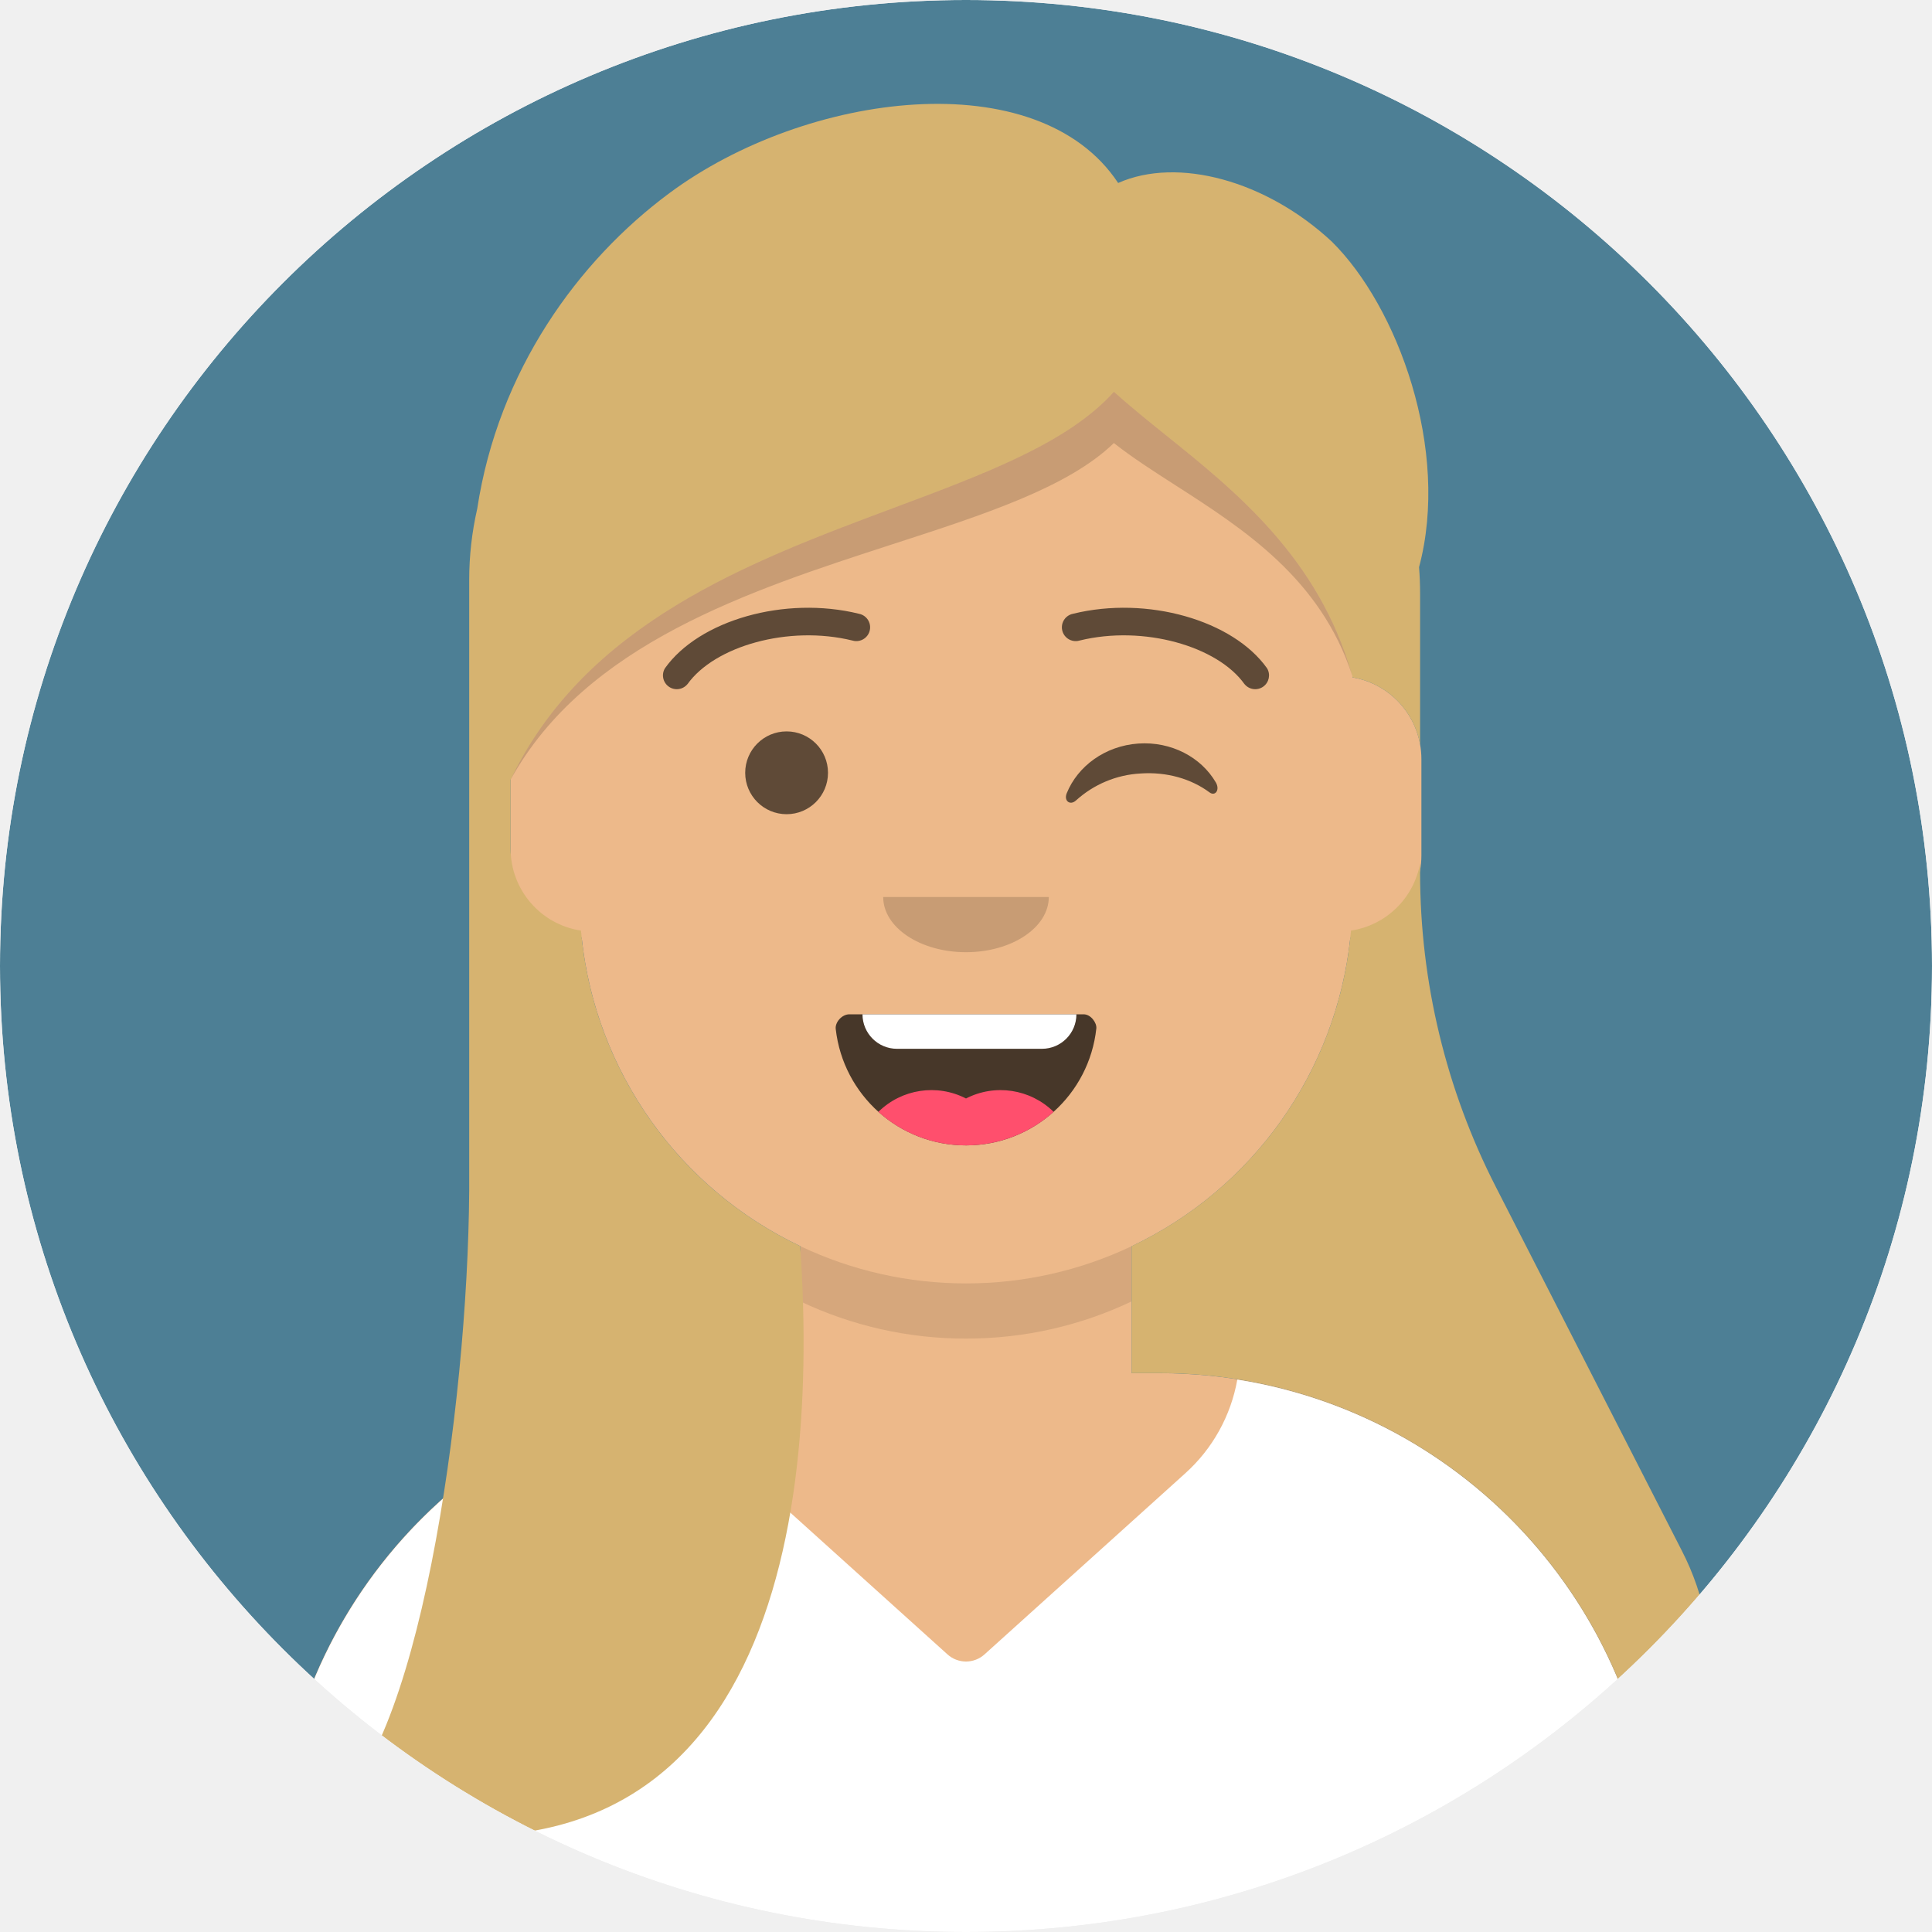
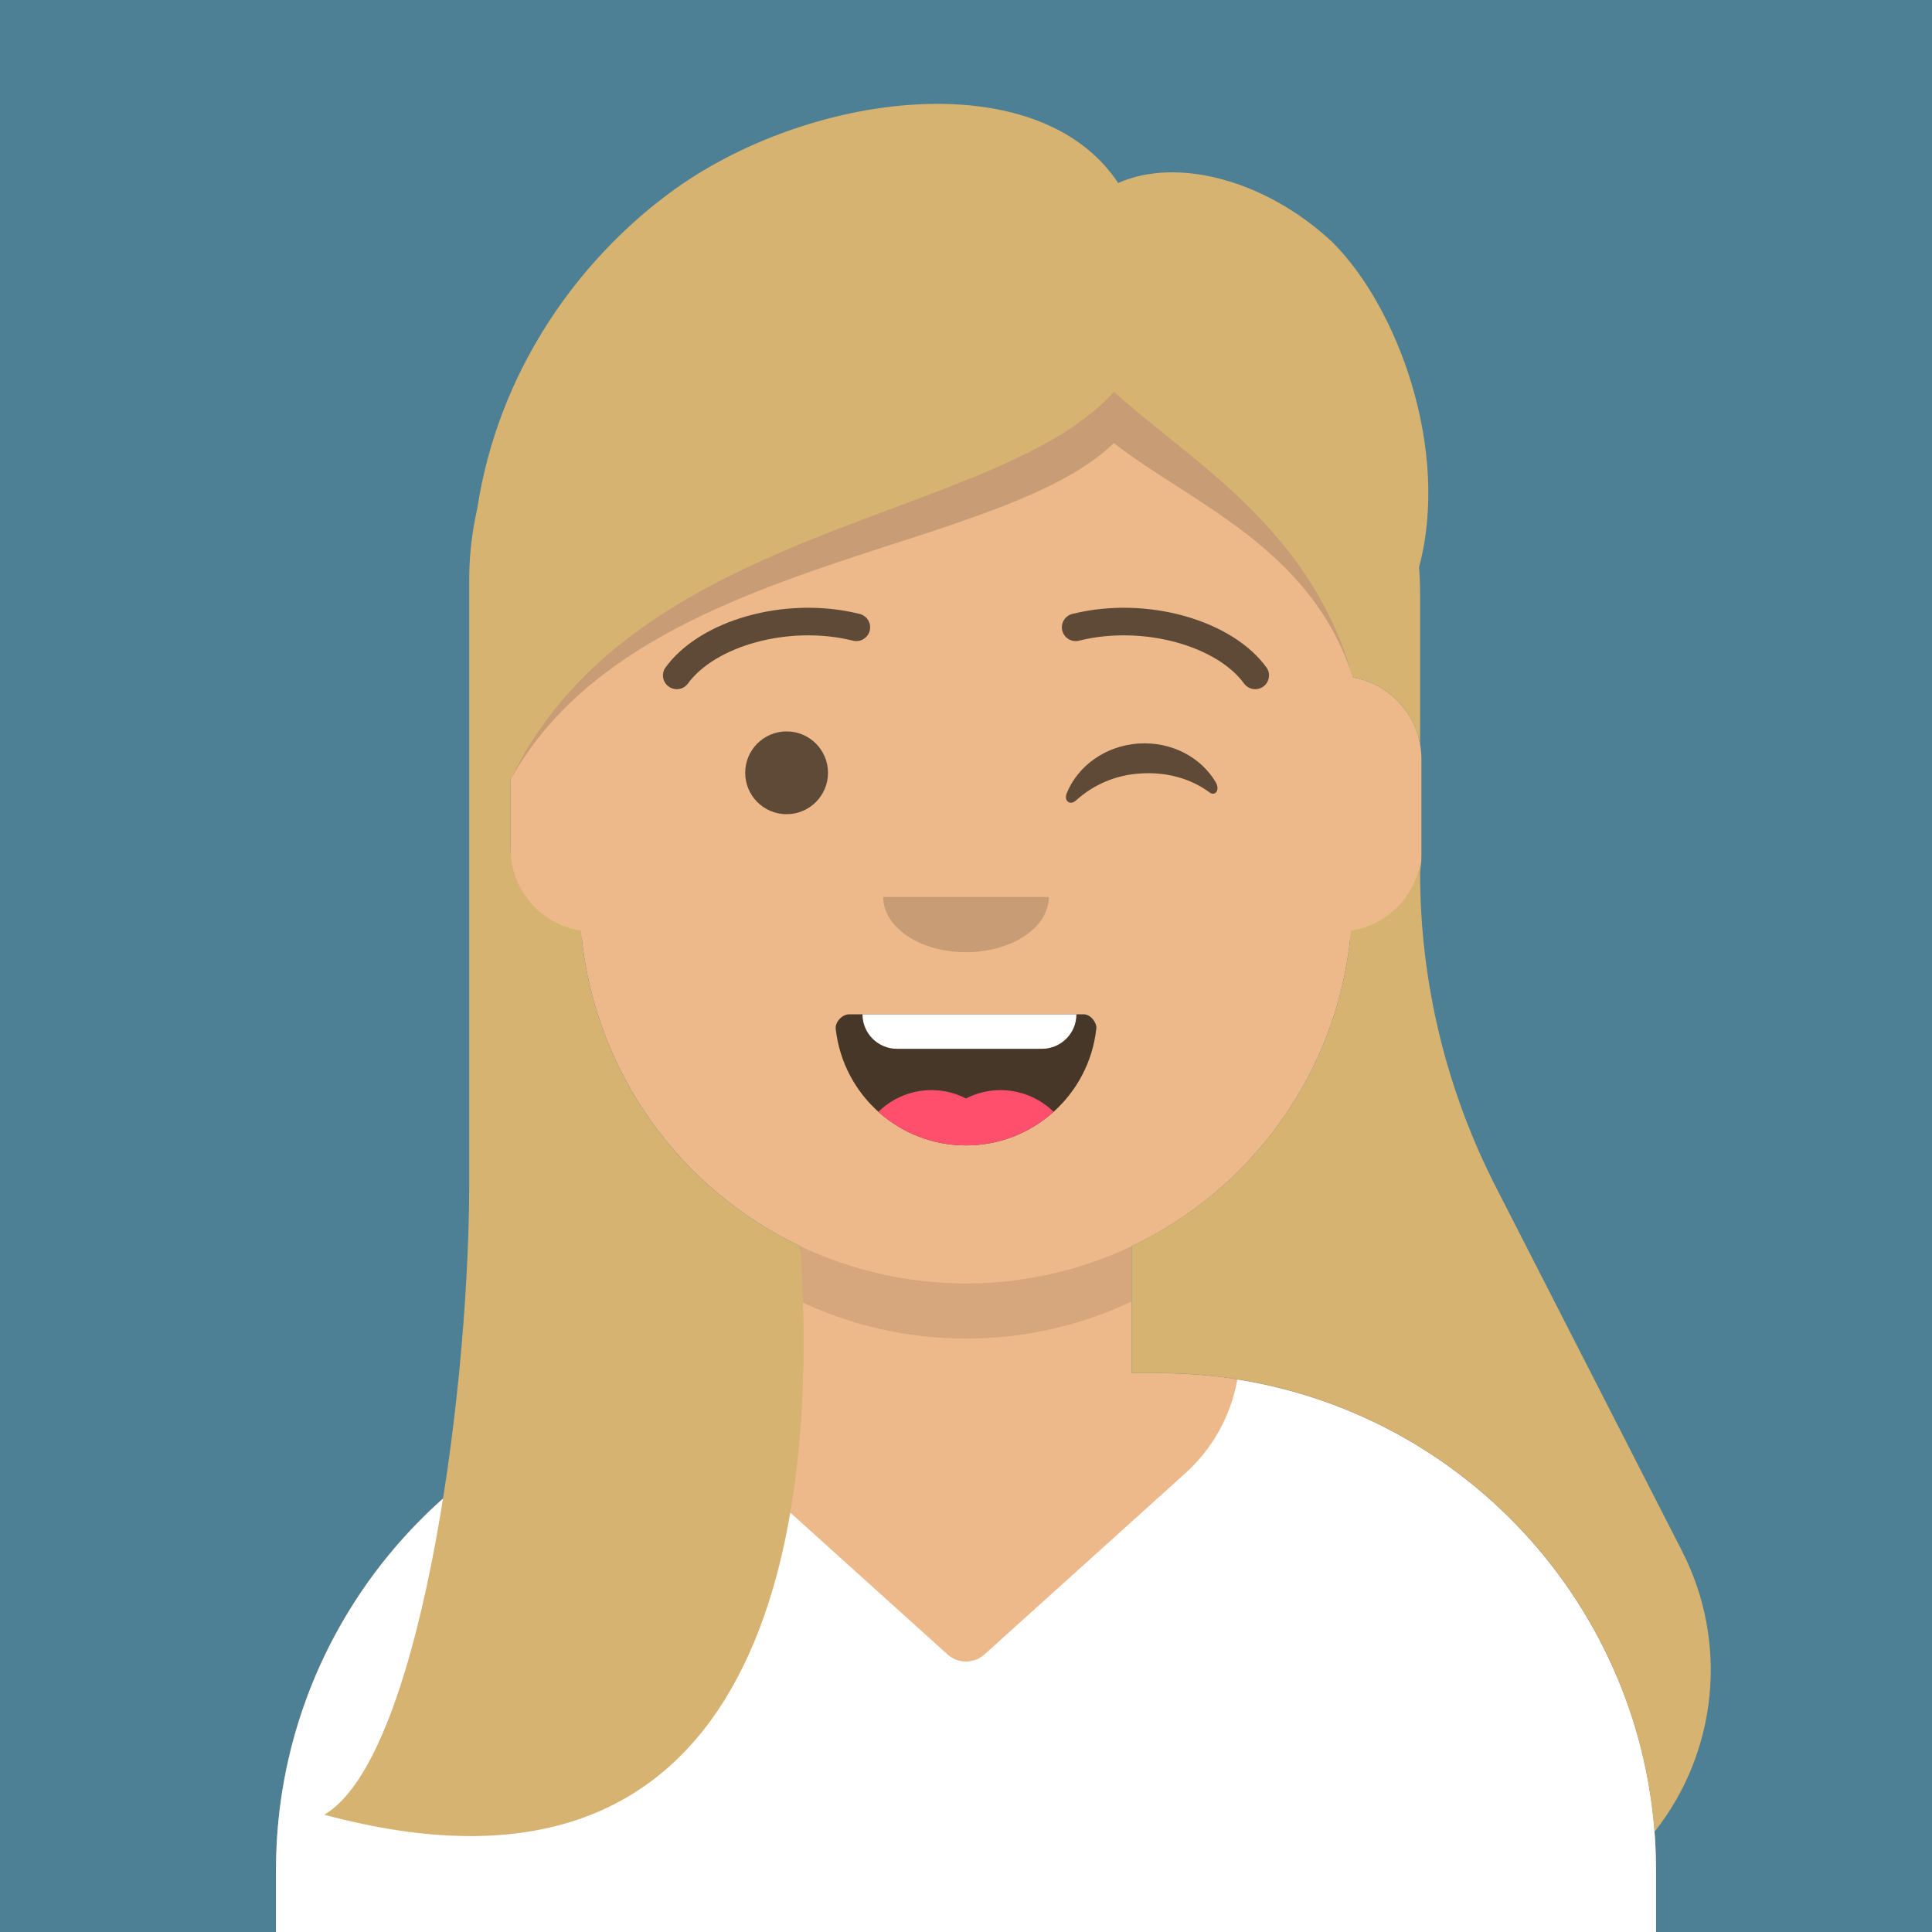
- <svg xmlns="http://www.w3.org/2000/svg" viewBox="0 0 512 512" width="512" height="512">
-   <defs>
-     <clipPath id="fc">
-       <circle cx="256" cy="256" r="256" />
-     </clipPath>
-   </defs>
-   <g clip-path="url(#fc)">
-     <svg viewBox="0 0 280 280" width="512" height="512" preserveAspectRatio="xMidYMid meet">
-       <mask id="viewboxMask">
-         <rect width="280" height="280" rx="0" ry="0" x="0" y="0" fill="#fff" />
-       </mask>
-       <g mask="url(#viewboxMask)">
-         <rect fill="#4D7F95" width="280" height="280" x="0" y="0" />
-         <g transform="translate(8)">
-           <path d="M132 36a56 56 0 0 0-56 56v6.17A12 12 0 0 0 66 110v14a12 12 0 0 0 10.3 11.88 56.04 56.04 0 0 0 31.7 44.73v18.4h-4a72 72 0 0 0-72 72v9h200v-9a72 72 0 0 0-72-72h-4v-18.39a56.04 56.04 0 0 0 31.7-44.73A12 12 0 0 0 198 124v-14a12 12 0 0 0-10-11.83V92a56 56 0 0 0-56-56Z" fill="#edb98a" />
-           <path d="M108 180.61v8a55.79 55.79 0 0 0 24 5.39c8.59 0 16.73-1.93 24-5.39v-8a55.79 55.79 0 0 1-24 5.39 55.79 55.79 0 0 1-24-5.39Z" fill="#000" fill-opacity=".1" />
-           <g transform="translate(0 170)">
-             <path d="M92.68 29.94A72.02 72.02 0 0 0 32 101.05V110h200v-8.95a72.02 72.02 0 0 0-60.68-71.11 23.87 23.87 0 0 1-7.56 13.6l-29.08 26.23a4 4 0 0 1-5.36 0l-29.08-26.23a23.87 23.87 0 0 1-7.56-13.6Z" fill="#ffffff" />
-           </g>
-           <g transform="translate(78 134)">
-             <path fill-rule="evenodd" clip-rule="evenodd" d="M35.12 15.13a19 19 0 0 0 37.77-.09c.08-.77-.77-2.04-1.85-2.04H37.1C36 13 35 14.18 35.12 15.13Z" fill="#000" fill-opacity=".7" />
-             <path d="M70 13H39a5 5 0 0 0 5 5h21a5 5 0 0 0 5-5Z" fill="#fff" />
-             <path d="M66.7 27.14A10.96 10.96 0 0 0 54 25.2a10.95 10.95 0 0 0-12.7 1.94A18.93 18.93 0 0 0 54 32c4.88 0 9.33-1.84 12.7-4.86Z" fill="#FF4F6D" />
-           </g>
-           <g transform="translate(104 122)">
-             <path fill-rule="evenodd" clip-rule="evenodd" d="M16 8c0 4.42 5.37 8 12 8s12-3.58 12-8" fill="#000" fill-opacity=".16" />
-           </g>
-           <g transform="translate(76 90)">
-             <g fill="#000" fill-opacity=".6">
-               <path d="M36 22a6 6 0 1 1-12 0 6 6 0 0 1 12 0Z" />
-               <path fill-rule="evenodd" clip-rule="evenodd" d="M70.6 24.96c1.59-3.92 5.55-6.86 10.37-7.2 4.8-.33 9.12 2 11.24 5.64.63 1.09-.1 2.06-.93 1.43-2.6-1.93-6.15-3-10-2.73A15.13 15.13 0 0 0 71.95 26c-.84.78-1.81.1-1.35-1.04Z" />
-             </g>
-           </g>
-           <g transform="translate(76 82)">
-             <path d="M15.63 17.16c3.92-5.51 14.65-8.6 23.9-6.33a2 2 0 1 0 .95-3.88c-10.74-2.64-23.17.94-28.11 7.9a2 2 0 0 0 3.26 2.3ZM96.37 17.16c-3.91-5.51-14.65-8.6-23.9-6.33a2 2 0 1 1-.95-3.88c10.74-2.64 23.17.94 28.11 7.9a2 2 0 0 1-3.26 2.3Z" fill="#000" fill-opacity=".6" />
-           </g>
-           <g transform="translate(-1)">
-             <path d="M67 113c10.86-22.7 34.67-31.6 55.44-39.36 13.32-4.97 25.39-9.48 32-16.86 2.22 2.02 4.75 4.05 7.41 6.2C172.06 71.16 184.21 80.91 189 98v.17a12 12 0 0 1 9.81 9.72V86.04c0-1.3-.05-2.57-.15-3.84 4.54-17-3.1-37.78-12.66-47.2-9.48-8.82-22.3-12.32-30.95-8.48C143.45 8.98 109.9 13.24 90 28c-13.22 9.8-24.79 25.72-27.84 45.75A46.18 46.18 0 0 0 61 84.05v88.5c-.2 31.5-7.4 82.49-21 90.45 62.36 16.8 71.93-38.15 69-82v-.39a56.03 56.03 0 0 1-31.8-45.74A12 12 0 0 1 67 123v-10ZM157 180.61a56.03 56.03 0 0 0 31.8-45.74 12 12 0 0 0 10.01-9.76v1.36A100 100 0 0 0 209.78 172l26.95 52.71a37.79 37.79 0 0 1-3.94 40.76A72 72 0 0 0 161 199h-4v-18.39Z" fill="#d6b370" />
-             <path d="M67 113c10.86-22.7 34.67-31.6 55.44-39.36 13.32-4.97 25.39-9.48 32-16.86 2.22 2.02 4.75 4.05 7.41 6.2 10.19 8.17 22.3 17.89 27.11 34.9-4.57-14.04-15.75-21.22-25.6-27.55-3.21-2.06-6.28-4.03-8.93-6.12-6.6 6.4-18.67 10.32-32 14.64C101.68 85.58 77.87 93.3 67 113Z" fill="#000" fill-opacity=".16" />
-           </g>
-           <g transform="translate(49 72)" />
-           <g transform="translate(62 42)" />
+ <svg xmlns="http://www.w3.org/2000/svg" viewBox="0 0 280 280" width="512" height="512" preserveAspectRatio="xMidYMid meet">
+   <mask id="viewboxMask">
+     <rect width="280" height="280" rx="0" ry="0" x="0" y="0" fill="#fff" />
+   </mask>
+   <g mask="url(#viewboxMask)">
+     <rect fill="#4D7F95" width="280" height="280" x="0" y="0" />
+     <g transform="translate(8)">
+       <path d="M132 36a56 56 0 0 0-56 56v6.17A12 12 0 0 0 66 110v14a12 12 0 0 0 10.3 11.88 56.04 56.04 0 0 0 31.7 44.73v18.4h-4a72 72 0 0 0-72 72v9h200v-9a72 72 0 0 0-72-72h-4v-18.39a56.04 56.04 0 0 0 31.7-44.73A12 12 0 0 0 198 124v-14a12 12 0 0 0-10-11.83V92a56 56 0 0 0-56-56Z" fill="#edb98a" />
+       <path d="M108 180.61v8a55.79 55.79 0 0 0 24 5.39c8.59 0 16.73-1.93 24-5.39v-8a55.79 55.79 0 0 1-24 5.39 55.79 55.79 0 0 1-24-5.39Z" fill="#000" fill-opacity=".1" />
+       <g transform="translate(0 170)">
+         <path d="M92.68 29.94A72.02 72.02 0 0 0 32 101.05V110h200v-8.95a72.02 72.02 0 0 0-60.68-71.11 23.87 23.87 0 0 1-7.56 13.6l-29.08 26.23a4 4 0 0 1-5.36 0l-29.08-26.23a23.87 23.87 0 0 1-7.56-13.6Z" fill="#ffffff" />
+       </g>
+       <g transform="translate(78 134)">
+         <path fill-rule="evenodd" clip-rule="evenodd" d="M35.12 15.13a19 19 0 0 0 37.77-.09c.08-.77-.77-2.04-1.85-2.04H37.1C36 13 35 14.18 35.12 15.13Z" fill="#000" fill-opacity=".7" />
+         <path d="M70 13H39a5 5 0 0 0 5 5h21a5 5 0 0 0 5-5Z" fill="#fff" />
+         <path d="M66.7 27.14A10.96 10.96 0 0 0 54 25.2a10.95 10.95 0 0 0-12.7 1.94A18.93 18.93 0 0 0 54 32c4.88 0 9.33-1.84 12.7-4.86Z" fill="#FF4F6D" />
+       </g>
+       <g transform="translate(104 122)">
+         <path fill-rule="evenodd" clip-rule="evenodd" d="M16 8c0 4.42 5.37 8 12 8s12-3.58 12-8" fill="#000" fill-opacity=".16" />
+       </g>
+       <g transform="translate(76 90)">
+         <g fill="#000" fill-opacity=".6">
+           <path d="M36 22a6 6 0 1 1-12 0 6 6 0 0 1 12 0Z" />
+           <path fill-rule="evenodd" clip-rule="evenodd" d="M70.6 24.96c1.59-3.92 5.55-6.86 10.37-7.2 4.8-.33 9.12 2 11.24 5.64.63 1.09-.1 2.06-.93 1.43-2.6-1.93-6.15-3-10-2.73A15.13 15.13 0 0 0 71.95 26c-.84.78-1.81.1-1.35-1.04Z" />
        </g>
      </g>
-     </svg>
+       <g transform="translate(76 82)">
+         <path d="M15.63 17.16c3.92-5.51 14.65-8.6 23.9-6.33a2 2 0 1 0 .95-3.88c-10.74-2.64-23.17.94-28.11 7.9a2 2 0 0 0 3.26 2.3ZM96.37 17.16c-3.91-5.51-14.65-8.6-23.9-6.33a2 2 0 1 1-.95-3.88c10.74-2.64 23.17.94 28.11 7.9a2 2 0 0 1-3.26 2.3Z" fill="#000" fill-opacity=".6" />
+       </g>
+       <g transform="translate(-1)">
+         <path d="M67 113c10.86-22.7 34.67-31.6 55.44-39.36 13.32-4.97 25.39-9.48 32-16.86 2.22 2.02 4.75 4.05 7.41 6.2C172.06 71.16 184.21 80.91 189 98v.17a12 12 0 0 1 9.81 9.72V86.04c0-1.3-.05-2.57-.15-3.84 4.54-17-3.1-37.78-12.66-47.2-9.48-8.82-22.3-12.32-30.95-8.48C143.45 8.98 109.9 13.24 90 28c-13.22 9.8-24.79 25.72-27.84 45.75A46.18 46.18 0 0 0 61 84.05v88.5c-.2 31.5-7.4 82.49-21 90.45 62.36 16.8 71.93-38.15 69-82v-.39a56.03 56.03 0 0 1-31.8-45.74A12 12 0 0 1 67 123v-10ZM157 180.61a56.03 56.03 0 0 0 31.8-45.74 12 12 0 0 0 10.01-9.76v1.36A100 100 0 0 0 209.78 172l26.95 52.71a37.79 37.79 0 0 1-3.94 40.76A72 72 0 0 0 161 199h-4v-18.39Z" fill="#d6b370" />
+         <path d="M67 113c10.86-22.7 34.67-31.6 55.44-39.36 13.32-4.97 25.39-9.48 32-16.86 2.22 2.02 4.75 4.05 7.41 6.2 10.19 8.17 22.3 17.89 27.11 34.9-4.57-14.04-15.75-21.22-25.6-27.55-3.21-2.06-6.28-4.03-8.93-6.12-6.6 6.4-18.67 10.32-32 14.64C101.68 85.58 77.87 93.3 67 113Z" fill="#000" fill-opacity=".16" />
+       </g>
+       <g transform="translate(49 72)" />
+       <g transform="translate(62 42)" />
+     </g>
  </g>
</svg>
